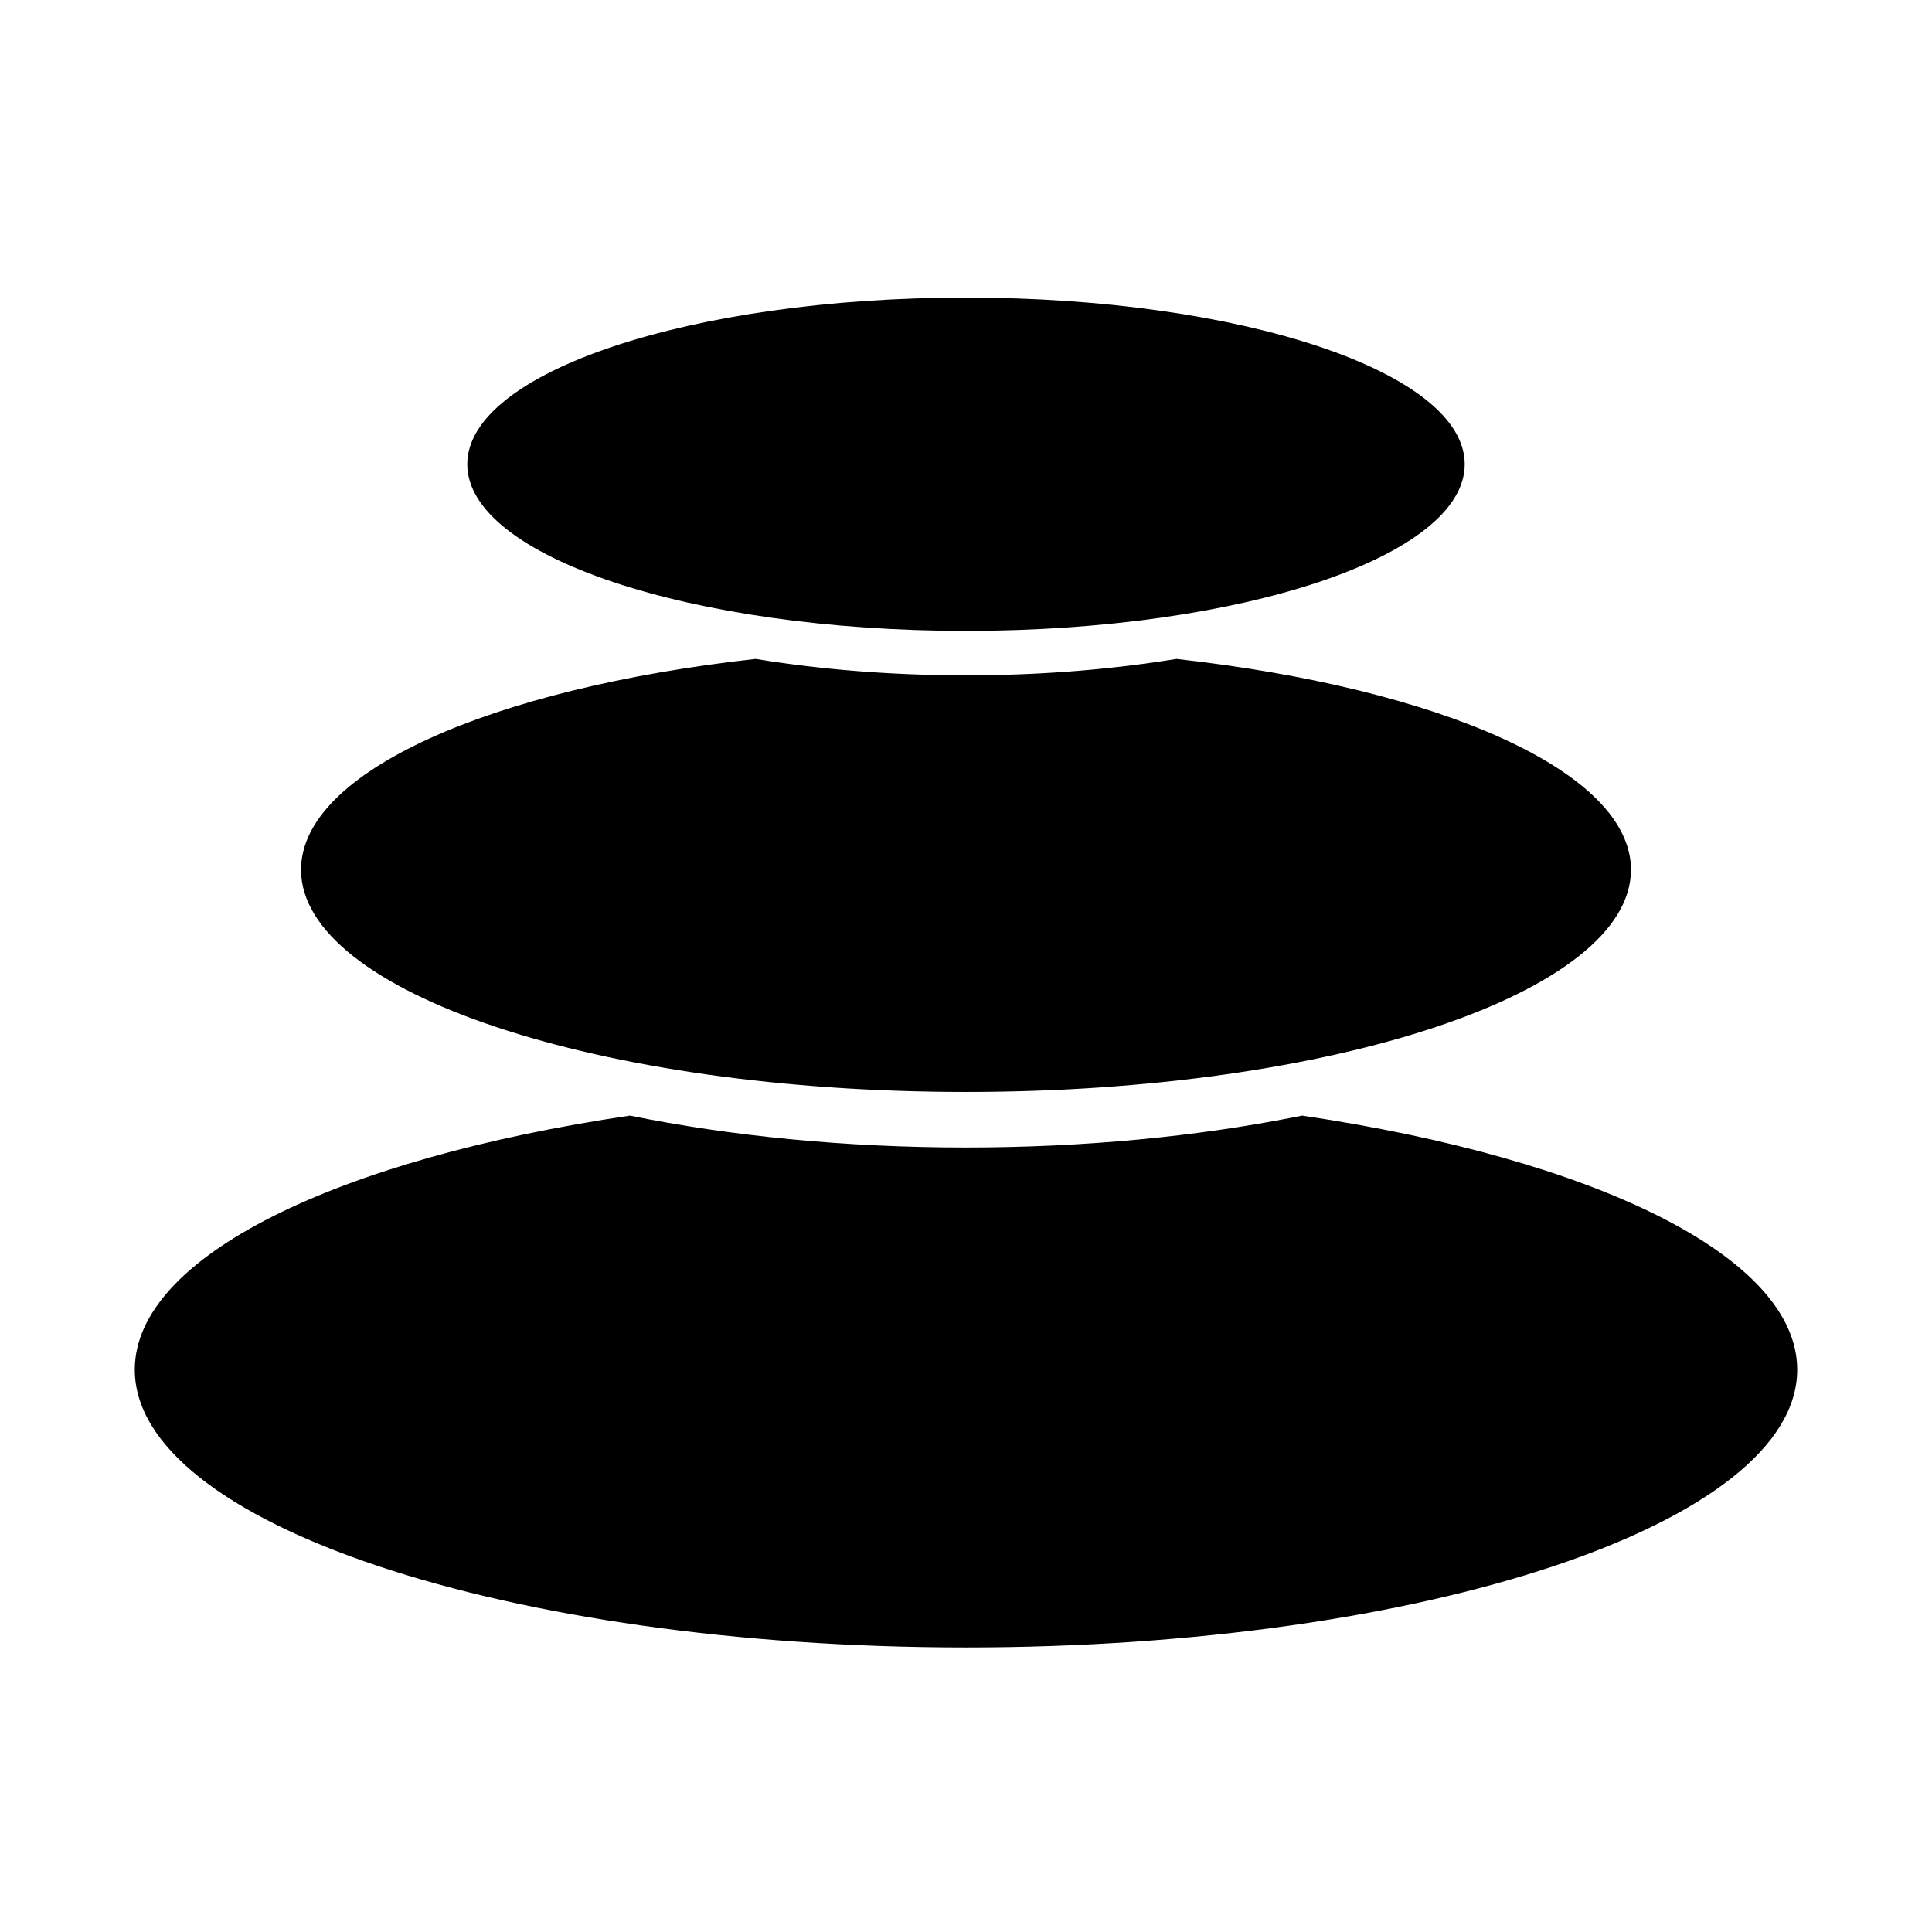
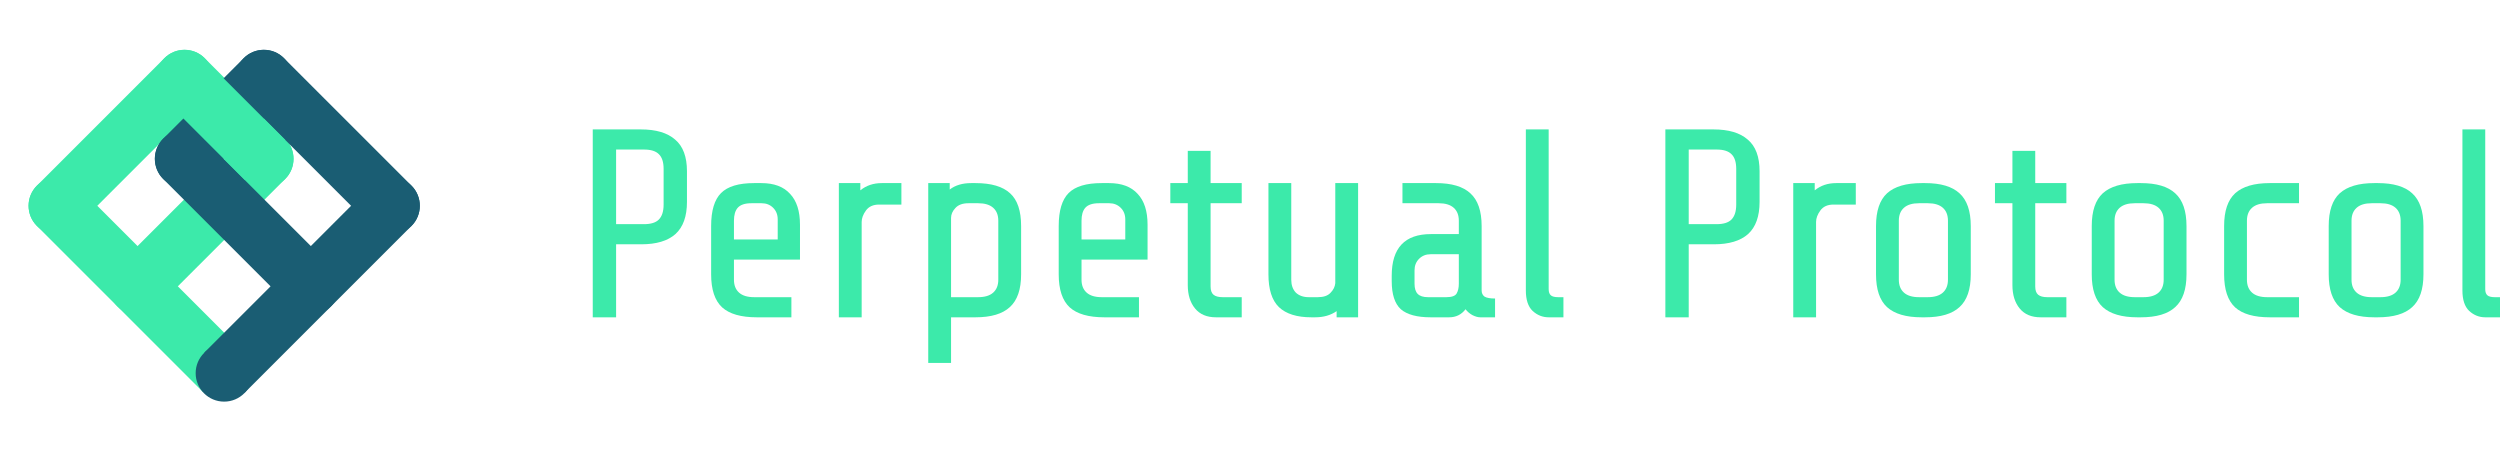
- <svg xmlns="http://www.w3.org/2000/svg" width="258px" height="258px" viewBox="0 0 258 258" version="1.1">
-   <g id="Spread" stroke="none" stroke-width="1" fill="none" fill-rule="evenodd">
-     <g id="pebbles-pad" transform="translate(1, 1)" fill="#000000">
-       <g id="pebbles" transform="translate(17, 38)">
-         <g transform="translate(0, 0.741803)">
-           <path d="M155.879,109.234 C194.826,114.994 222,128.021 222,143.168 C222,163.652 172.304,180.258 111,180.258 C49.696,180.258 0,163.652 0,143.168 C0,128.021 27.174,114.994 66.121,109.234 C79.499,111.955 94.777,113.496 111,113.496 C126.816,113.496 141.734,112.031 154.869,109.439 Z" id="peb-bot" />
-           <path d="M139.093,48.249 C174.368,52.177 199.8,63.299 199.8,76.406 C199.8,92.793 160.043,106.078 111,106.078 C61.957,106.078 22.2,92.793 22.2,76.406 C22.2,63.299 47.632,52.177 82.907,48.249 C91.547,49.662 101.039,50.443 111,50.443 C120.612,50.443 129.788,49.716 138.183,48.396 Z" id="peb-med" />
-           <g id="peb-top" transform="translate(44.4, 0)">
-             <ellipse id="peb-sm" cx="66.6" cy="22.254" rx="66.6" ry="22.254" />
-           </g>
-         </g>
-       </g>
-     </g>
-   </g>
+ <svg xmlns="http://www.w3.org/2000/svg" width="569" height="102" viewBox="0 0 569 102" fill="none">
+   <path d="M17.564 42.255C15.033 39.724 10.931 39.724 8.4 42.255C5.87 44.785 5.87 48.888 8.4 51.419L46.296 89.315L55.46 80.151L17.564 42.255Z" fill="#3CEAAA" />
+   <path d="M46.582 22.4C49.113 19.87 49.113 15.767 46.582 13.237C44.052 10.706 39.949 10.706 37.419 13.237L8.4 42.255C5.87 44.785 5.87 48.888 8.4 51.419C10.931 53.949 15.033 53.949 17.564 51.419L46.582 22.4Z" fill="#3CEAAA" />
+   <rect width="12.959" height="38.878" rx="6.48" transform="matrix(0.707107 -0.707107 -0.707107 -0.707107 60.3282 45.3096)" fill="#3CEAAA" />
+   <path d="M64.91 40.728C67.441 38.197 67.441 34.094 64.91 31.564C62.38 29.034 58.277 29.034 55.746 31.564L26.728 60.582C24.198 63.113 24.198 67.216 26.728 69.746C29.259 72.277 33.361 72.277 35.892 69.746L64.91 40.728Z" fill="#3CEAAA" />
+   <path d="M84.489 42.255C87.019 39.724 91.122 39.724 93.653 42.255C96.183 44.785 96.183 48.888 93.653 51.419L55.674 89.397L46.51 80.234L84.489 42.255Z" fill="#1A5D73" />
+   <path d="M55.47 22.4C52.939 19.87 52.939 15.767 55.47 13.237C58 10.706 62.103 10.706 64.633 13.237L93.652 42.255C96.182 44.785 96.182 48.888 93.652 51.419C91.121 53.949 87.019 53.949 84.488 51.419L55.47 22.4Z" fill="#1A5D73" />
+   <rect x="41.724" y="45.31" width="12.959" height="38.878" rx="6.48" transform="rotate(-135 41.7245 45.3096)" fill="#1A5D73" />
+   <path d="M37.143 40.728C34.612 38.197 34.612 34.094 37.143 31.564C39.673 29.034 43.776 29.034 46.306 31.564L75.325 60.582C77.855 63.113 77.855 67.216 75.325 69.746C72.794 72.277 68.692 72.277 66.161 69.746L37.143 40.728Z" fill="#1A5D73" />
+   <rect x="40.999" y="26.235" width="12.944" height="20.881" transform="rotate(-45 40.999 26.235)" fill="#3CEAAA" />
+   <circle cx="51.012" cy="84.931" r="6.48" fill="#1A5D73" />
+   <path d="M156.353 45.949C156.353 49.248 155.478 51.692 153.726 53.28C151.975 54.828 149.389 55.602 145.968 55.602H140.225V72.219H134.91V29.455H145.846C149.307 29.455 151.914 30.229 153.665 31.776C155.457 33.283 156.353 35.686 156.353 38.985V45.949ZM151.038 38.435C151.038 36.888 150.672 35.767 149.939 35.075C149.246 34.383 148.126 34.037 146.579 34.037H140.225V51.02H146.579C148.126 51.02 149.246 50.674 149.939 49.981C150.672 49.248 151.038 48.108 151.038 46.56V38.435Z" fill="#3CEAAA" />
+   <path d="M172.24 72.219C168.656 72.219 166.029 71.465 164.36 69.958C162.69 68.411 161.855 65.906 161.855 62.444V51.448C161.855 47.945 162.608 45.44 164.115 43.933C165.622 42.426 168.127 41.673 171.63 41.673H173.279C176.171 41.673 178.35 42.488 179.816 44.117C181.323 45.705 182.076 48.047 182.076 51.142V59.084H167.048V63.666C167.048 64.928 167.435 65.906 168.208 66.598C168.982 67.291 170.123 67.637 171.63 67.637H180.121V72.219H172.24ZM177.006 54.502V49.92C177.006 48.861 176.659 47.986 175.967 47.293C175.275 46.601 174.399 46.255 173.34 46.255H171.019C169.552 46.255 168.514 46.601 167.903 47.293C167.333 47.945 167.048 48.922 167.048 50.226V54.502H177.006Z" fill="#3CEAAA" />
+   <path d="M190.923 41.673H195.811V43.322C197.155 42.223 198.784 41.673 200.698 41.673H205.158V46.56H200.087C198.743 46.56 197.745 47.008 197.094 47.904C196.442 48.8 196.116 49.676 196.116 50.531V72.219H190.923V41.673Z" fill="#3CEAAA" />
+   <path d="M211.267 41.673H216.155V43.139C217.417 42.162 219.046 41.673 221.042 41.673H222.019C225.603 41.673 228.23 42.447 229.9 43.995C231.57 45.501 232.405 47.986 232.405 51.448V62.444C232.405 65.865 231.55 68.35 229.839 69.897C228.169 71.445 225.563 72.219 222.019 72.219H216.46V82.604H211.267V41.673ZM220.431 46.255C219.087 46.255 218.089 46.621 217.438 47.355C216.786 48.047 216.46 48.8 216.46 49.615V67.637H222.63C224.137 67.637 225.278 67.291 226.051 66.598C226.825 65.906 227.212 64.928 227.212 63.666V50.226C227.212 48.963 226.825 47.986 226.051 47.293C225.278 46.601 224.137 46.255 222.63 46.255H220.431Z" fill="#3CEAAA" />
+   <path d="M251.349 72.219C247.765 72.219 245.138 71.465 243.468 69.958C241.798 68.411 240.963 65.906 240.963 62.444V51.448C240.963 47.945 241.717 45.44 243.224 43.933C244.731 42.426 247.235 41.673 250.738 41.673H252.388C255.279 41.673 257.458 42.488 258.924 44.117C260.431 45.705 261.185 48.047 261.185 51.142V59.084H246.156V63.666C246.156 64.928 246.543 65.906 247.317 66.598C248.091 67.291 249.231 67.637 250.738 67.637H259.23V72.219H251.349ZM256.114 54.502V49.92C256.114 48.861 255.768 47.986 255.076 47.293C254.383 46.601 253.508 46.255 252.449 46.255H250.127C248.661 46.255 247.622 46.601 247.011 47.293C246.441 47.945 246.156 48.922 246.156 50.226V54.502H256.114Z" fill="#3CEAAA" />
+   <path d="M276.752 72.219C274.675 72.219 273.087 71.547 271.987 70.203C270.887 68.859 270.337 67.087 270.337 64.888V46.255H266.366V41.673H270.337V34.342H275.53V41.673H282.617V46.255H275.53V65.193C275.53 66.089 275.754 66.721 276.202 67.087C276.65 67.454 277.343 67.637 278.279 67.637H282.617V72.219H276.752Z" fill="#3CEAAA" />
+   <path d="M304.215 70.814C302.871 71.75 301.242 72.219 299.328 72.219H298.473C295.174 72.219 292.71 71.445 291.081 69.897C289.492 68.35 288.698 65.865 288.698 62.444V41.673H293.891V63.666C293.891 64.888 294.237 65.865 294.93 66.598C295.663 67.291 296.64 67.637 297.862 67.637H299.939C301.242 67.637 302.199 67.311 302.81 66.659C303.462 66.008 303.829 65.275 303.91 64.46V41.673H309.103V72.219H304.215V70.814Z" fill="#3CEAAA" />
+   <path d="M336.915 72.219C336.386 72.219 335.795 72.056 335.143 71.73C334.532 71.404 334.003 70.956 333.555 70.386C332.618 71.608 331.376 72.219 329.828 72.219H325.613C322.518 72.219 320.257 71.608 318.832 70.386C317.447 69.123 316.755 66.985 316.755 63.971V62.749C316.755 56.437 319.728 53.28 325.674 53.28H332.028V50.226C332.028 48.963 331.641 47.986 330.867 47.293C330.093 46.601 328.953 46.255 327.446 46.255H319.199V41.673H326.835C330.378 41.673 332.985 42.447 334.655 43.995C336.365 45.542 337.221 48.026 337.221 51.448V66.11C337.221 66.721 337.445 67.189 337.893 67.515C338.381 67.8 339.175 67.942 340.275 67.942V72.219H336.915ZM329.218 67.637C330.439 67.637 331.213 67.352 331.539 66.782C331.865 66.211 332.028 65.478 332.028 64.582V57.862H325.613C324.554 57.862 323.679 58.208 322.986 58.901C322.294 59.593 321.948 60.469 321.948 61.528V64.582C321.948 65.641 322.192 66.415 322.681 66.904C323.169 67.392 323.943 67.637 325.002 67.637H329.218Z" fill="#3CEAAA" />
+   <path d="M352.477 72.219C351.092 72.219 349.87 71.73 348.811 70.752C347.793 69.775 347.284 68.227 347.284 66.11V29.455H352.477V65.804C352.477 66.456 352.64 66.924 352.965 67.209C353.291 67.494 353.841 67.637 354.615 67.637H355.837V72.219H352.477Z" fill="#3CEAAA" />
+   <path d="M400.48 45.949C400.48 49.248 399.604 51.692 397.853 53.28C396.102 54.828 393.516 55.602 390.095 55.602H384.352V72.219H379.037V29.455H389.972C393.434 29.455 396.041 30.229 397.792 31.776C399.584 33.283 400.48 35.686 400.48 38.985V45.949ZM395.165 38.435C395.165 36.888 394.799 35.767 394.066 35.075C393.373 34.383 392.253 34.037 390.706 34.037H384.352V51.02H390.706C392.253 51.02 393.373 50.674 394.066 49.981C394.799 49.248 395.165 48.108 395.165 46.56V38.435Z" fill="#3CEAAA" />
+   <path d="M408.144 41.673H413.031V43.322C414.375 42.223 416.004 41.673 417.918 41.673H422.378V46.56H417.307C415.963 46.56 414.966 47.008 414.314 47.904C413.662 48.8 413.337 49.676 413.337 50.531V72.219H408.144V41.673Z" fill="#3CEAAA" />
+   <path d="M448.547 62.444C448.547 65.865 447.692 68.35 445.981 69.897C444.311 71.445 441.705 72.219 438.162 72.219H437.367C433.824 72.219 431.197 71.445 429.487 69.897C427.817 68.35 426.982 65.865 426.982 62.444V51.448C426.982 48.026 427.817 45.542 429.487 43.995C431.197 42.447 433.824 41.673 437.367 41.673H438.162C441.705 41.673 444.311 42.447 445.981 43.995C447.692 45.542 448.547 48.026 448.547 51.448V62.444ZM443.354 50.226C443.354 48.963 442.967 47.986 442.194 47.293C441.42 46.601 440.279 46.255 438.772 46.255H436.756C435.25 46.255 434.109 46.601 433.335 47.293C432.562 47.986 432.175 48.963 432.175 50.226V63.666C432.175 64.928 432.562 65.906 433.335 66.598C434.109 67.291 435.25 67.637 436.756 67.637H438.772C440.279 67.637 441.42 67.291 442.194 66.598C442.967 65.906 443.354 64.928 443.354 63.666V50.226Z" fill="#3CEAAA" />
+   <path d="M464.441 72.219C462.364 72.219 460.775 71.547 459.676 70.203C458.576 68.859 458.026 67.087 458.026 64.888V46.255H454.055V41.673H458.026V34.342H463.219V41.673H470.306V46.255H463.219V65.193C463.219 66.089 463.443 66.721 463.891 67.087C464.339 67.454 465.031 67.637 465.968 67.637H470.306V72.219H464.441Z" fill="#3CEAAA" />
+   <path d="M497.647 62.444C497.647 65.865 496.792 68.35 495.081 69.897C493.411 71.445 490.805 72.219 487.261 72.219H486.467C482.924 72.219 480.297 71.445 478.586 69.897C476.917 68.35 476.082 65.865 476.082 62.444V51.448C476.082 48.026 476.917 45.542 478.586 43.995C480.297 42.447 482.924 41.673 486.467 41.673H487.261C490.805 41.673 493.411 42.447 495.081 43.995C496.792 45.542 497.647 48.026 497.647 51.448V62.444ZM492.454 50.226C492.454 48.963 492.067 47.986 491.293 47.293C490.52 46.601 489.379 46.255 487.872 46.255H485.856C484.349 46.255 483.209 46.601 482.435 47.293C481.661 47.986 481.274 48.963 481.274 50.226V63.666C481.274 64.928 481.661 65.906 482.435 66.598C483.209 67.291 484.349 67.637 485.856 67.637H487.872C489.379 67.637 490.52 67.291 491.293 66.598C492.067 65.906 492.454 64.928 492.454 63.666V50.226Z" fill="#3CEAAA" />
+   <path d="M516.595 72.219C513.011 72.219 510.384 71.465 508.714 69.958C507.045 68.411 506.21 65.906 506.21 62.444V51.448C506.21 48.026 507.045 45.542 508.714 43.995C510.425 42.447 513.052 41.673 516.595 41.673H523.254V46.255H515.984C514.477 46.255 513.337 46.601 512.563 47.293C511.789 47.986 511.402 48.963 511.402 50.226V63.666C511.402 64.928 511.789 65.906 512.563 66.598C513.337 67.291 514.477 67.637 515.984 67.637H523.254V72.219H516.595Z" fill="#3CEAAA" />
+   <path d="M551.579 62.444C551.579 65.865 550.724 68.35 549.013 69.897C547.343 71.445 544.737 72.219 541.194 72.219H540.399C536.856 72.219 534.229 71.445 532.519 69.897C530.849 68.35 530.014 65.865 530.014 62.444V51.448C530.014 48.026 530.849 45.542 532.519 43.995C534.229 42.447 536.856 41.673 540.399 41.673H541.194C544.737 41.673 547.343 42.447 549.013 43.995C550.724 45.542 551.579 48.026 551.579 51.448V62.444ZM546.386 50.226C546.386 48.963 545.999 47.986 545.226 47.293C544.452 46.601 543.311 46.255 541.804 46.255H539.788C538.282 46.255 537.141 46.601 536.367 47.293C535.594 47.986 535.207 48.963 535.207 50.226V63.666C535.207 64.928 535.594 65.906 536.367 66.598C537.141 67.291 538.282 67.637 539.788 67.637H541.804C543.311 67.637 544.452 67.291 545.226 66.598C545.999 65.906 546.386 64.928 546.386 63.666V50.226Z" fill="#3CEAAA" />
+   <path d="M565.64 72.219C564.255 72.219 563.034 71.73 561.975 70.752C560.956 69.775 560.447 68.227 560.447 66.11V29.455H565.64V65.804C565.64 66.456 565.803 66.924 566.129 67.209C566.455 67.494 567.004 67.637 567.778 67.637H569V72.219H565.64Z" fill="#3CEAAA" />
</svg>
